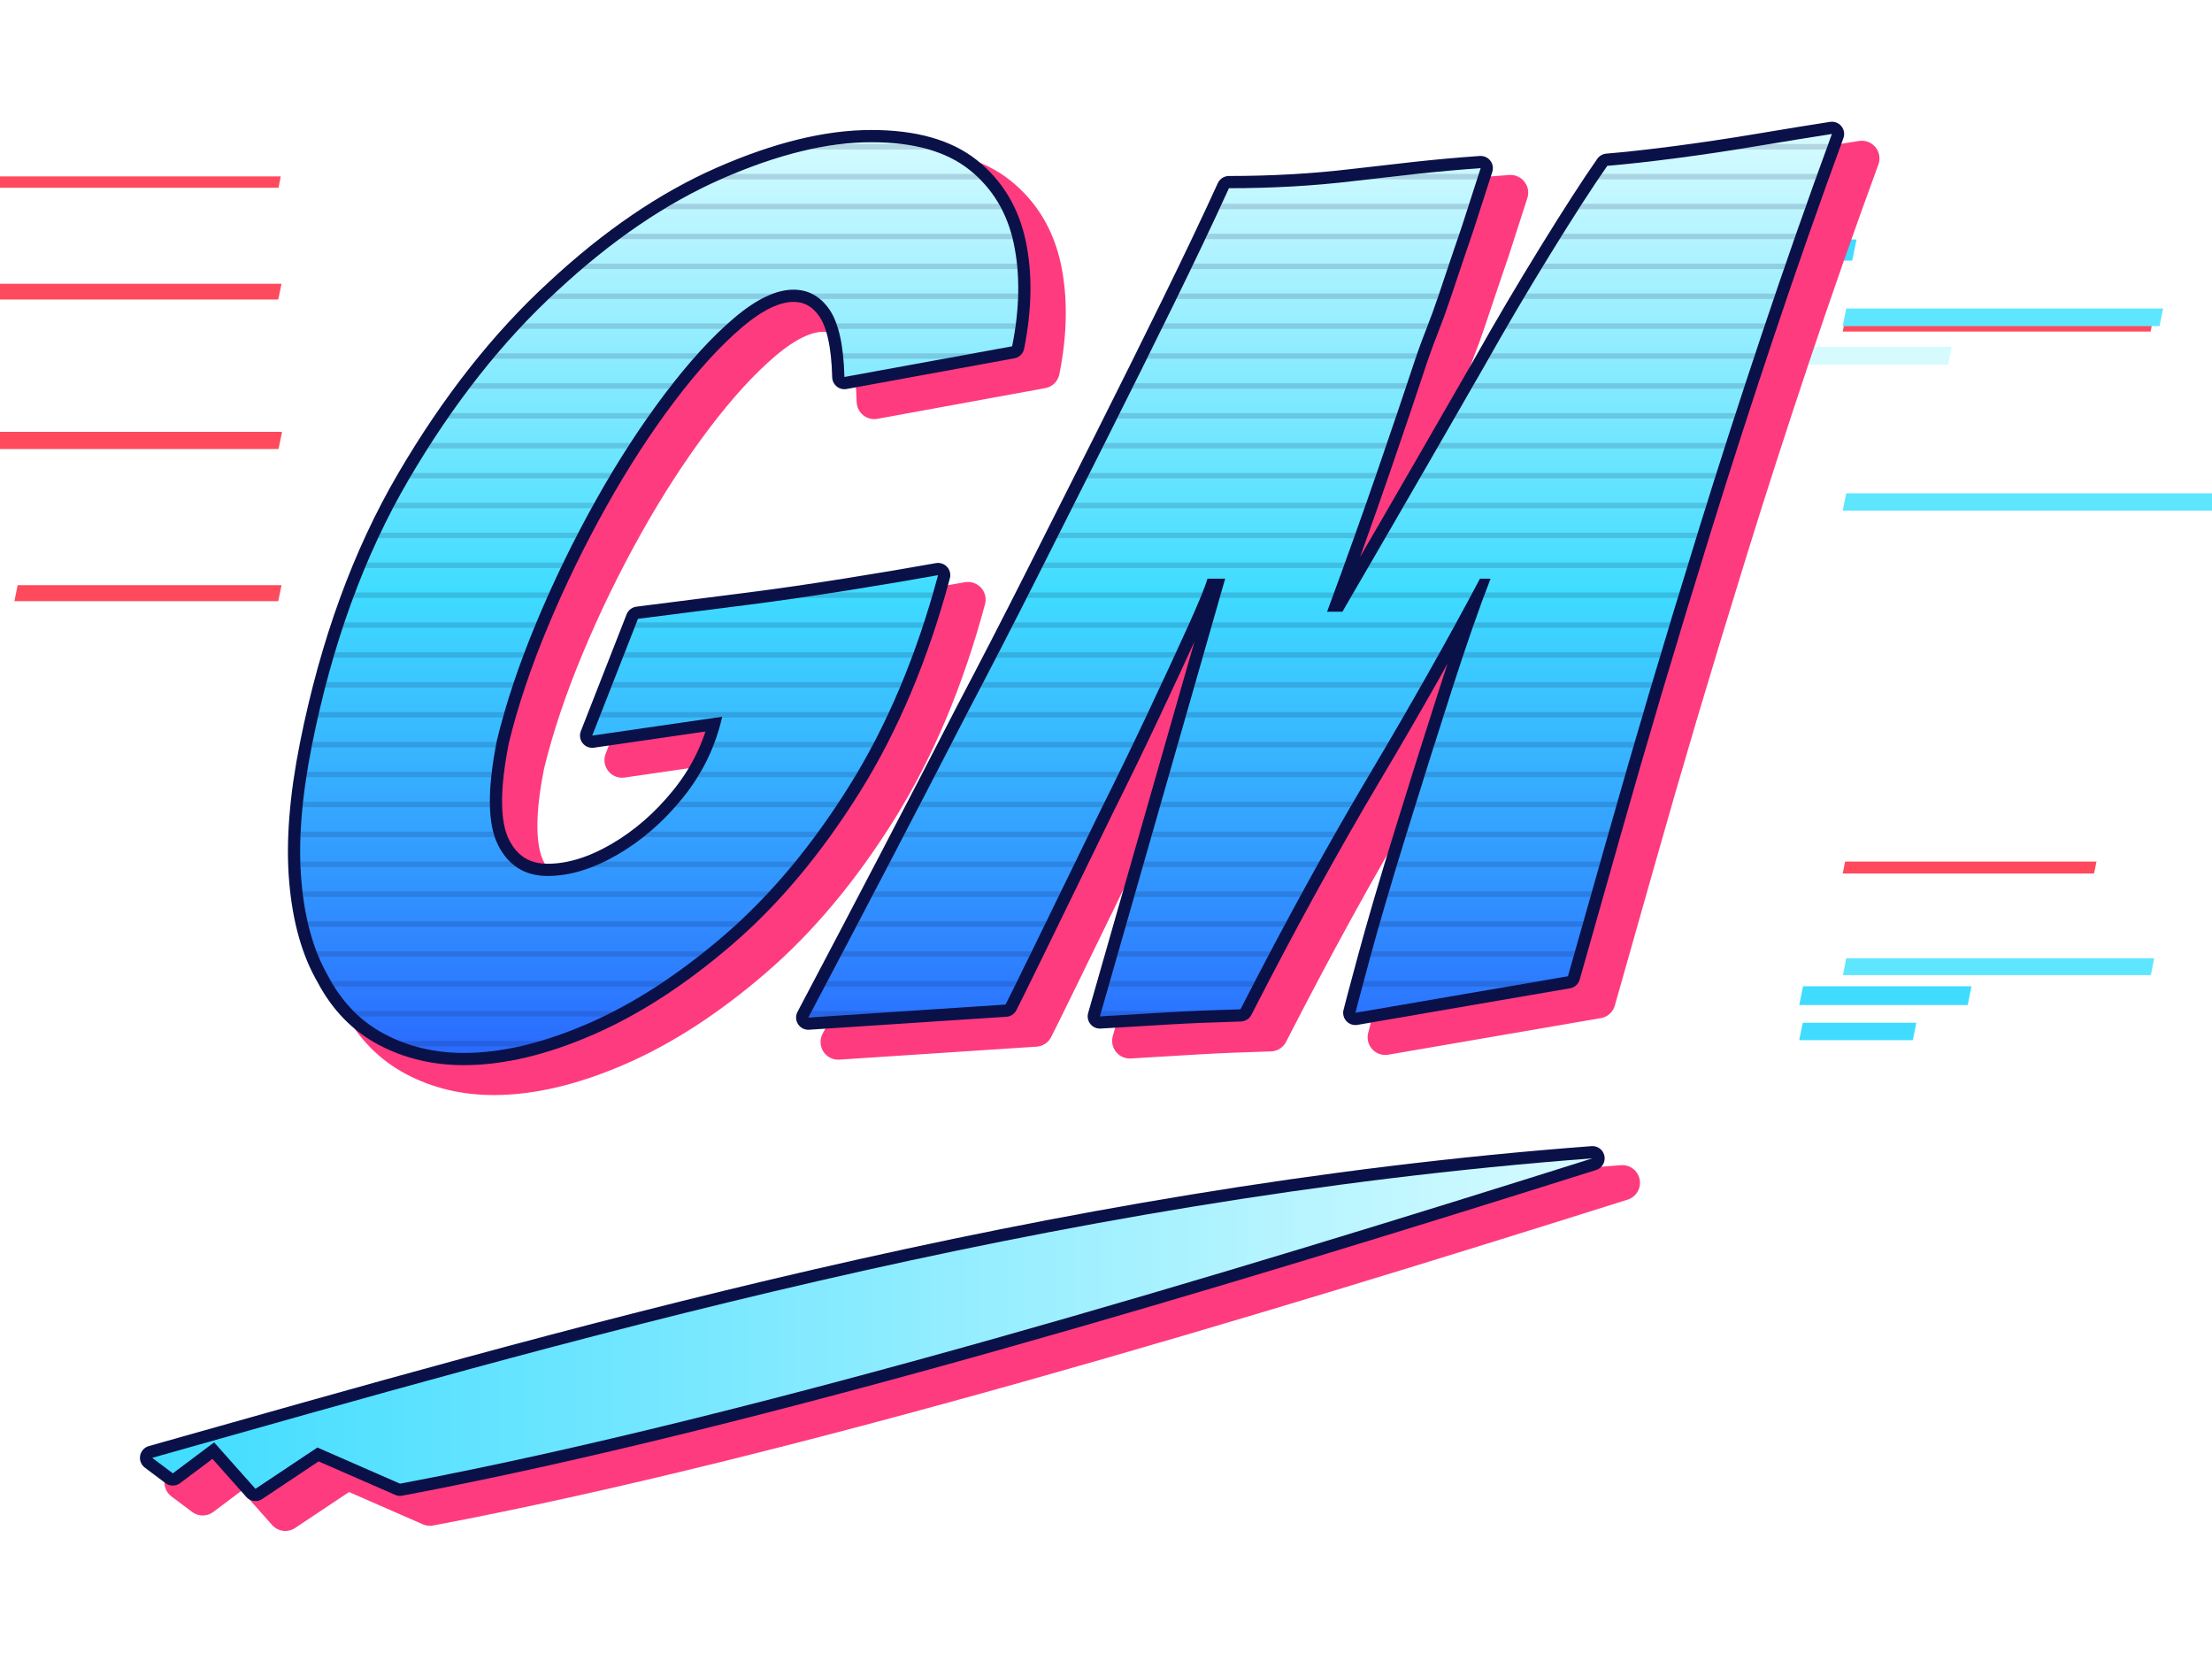
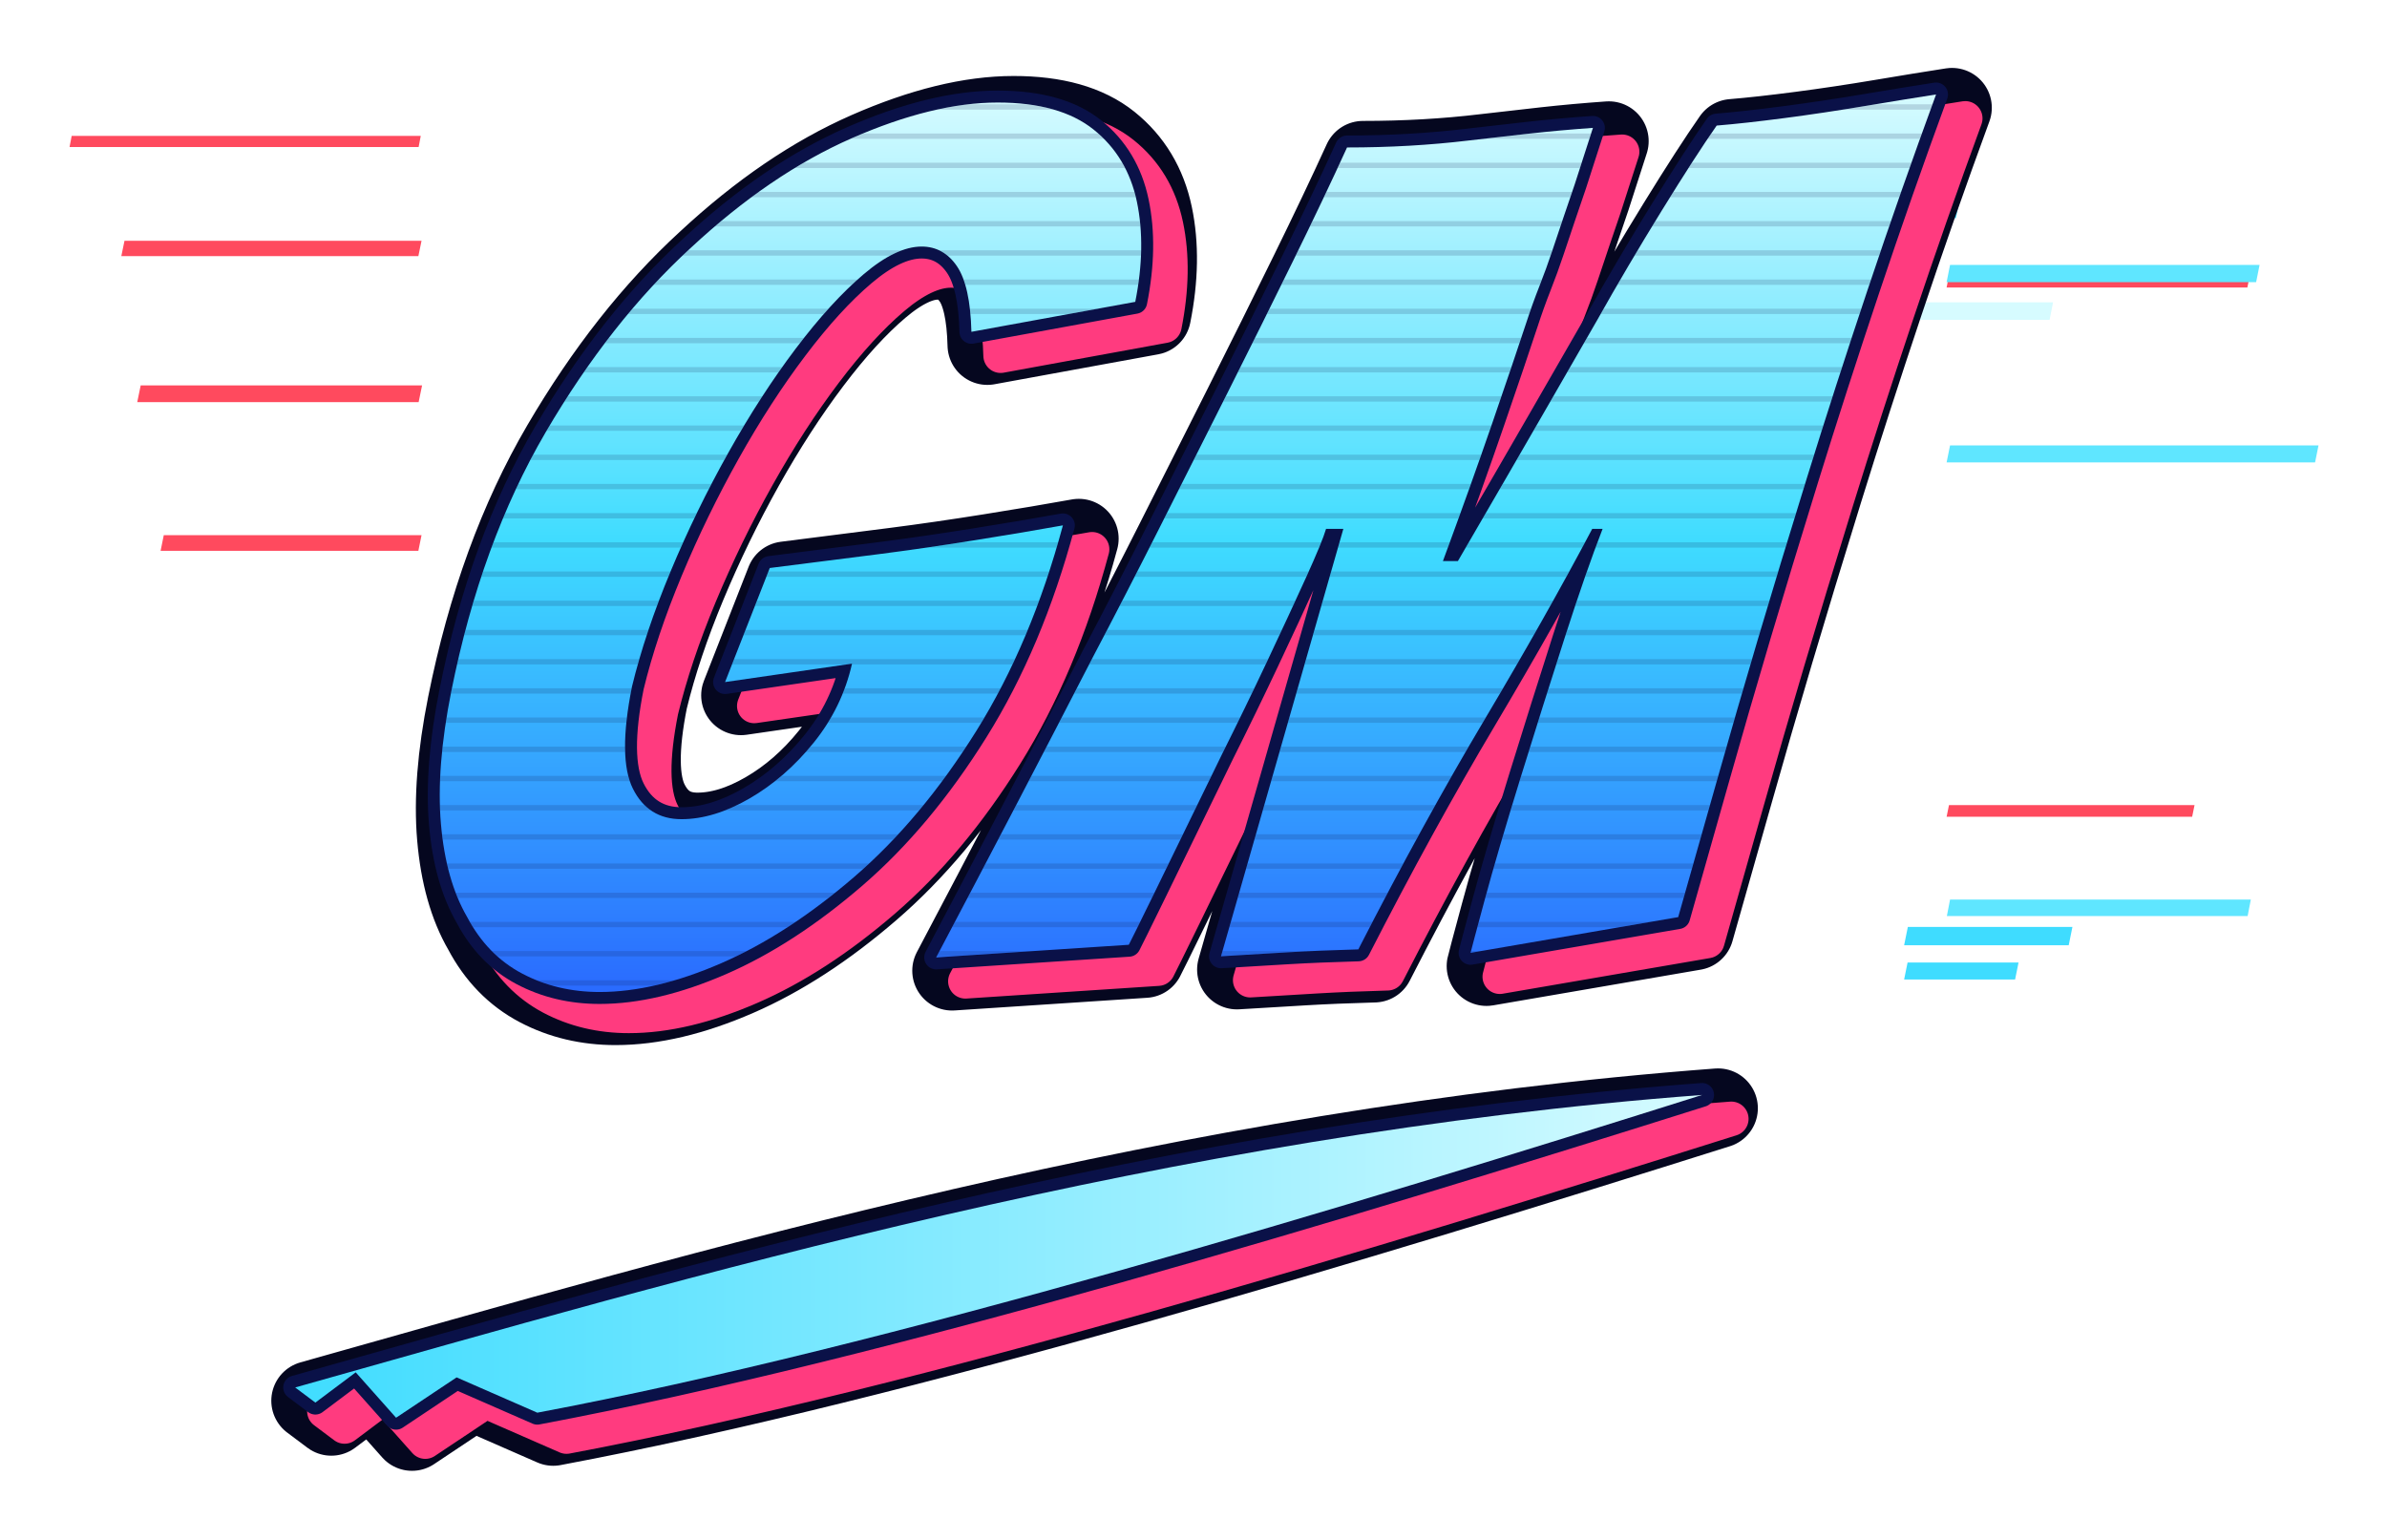
- <svg xmlns="http://www.w3.org/2000/svg" viewBox="54 23 814 611" role="img" aria-label="GameMaster">
+ <svg xmlns="http://www.w3.org/2000/svg" viewBox="-1.2 36.7 899.2 579.9" role="img" aria-label="GameMaster">
  <defs>
    <linearGradient id="gcos0" gradientUnits="userSpaceOnUse" x1="0" y1="72" x2="0" y2="410">
      <stop offset="0" stop-color="#d6fbff" />
      <stop offset=".5" stop-color="#3fdcff" />
      <stop offset="1" stop-color="#2a6bff" />
    </linearGradient>
    <linearGradient id="gscos" x1="0" x2="1">
      <stop offset="0" stop-color="#3fdcff" />
      <stop offset="1" stop-color="#d6fbff" />
    </linearGradient>
    <clipPath id="ccos">
      <path d="M224.711 410.417Q208.651 410.417 195.499 403.472Q182.347 396.528 174.795 382.204Q166.721 368.314 164.898 347.045Q163.075 325.776 168.805 297.129Q180.003 241.135 204.397 199.466Q228.791 157.796 259.088 130.017Q288.952 102.237 319.639 88.781Q350.327 75.326 374.634 75.326Q398.073 75.326 410.791 85.526Q423.509 95.726 427.068 112.654Q430.628 129.583 426.461 150.417L364.738 161.703Q364.304 144.341 359.269 136.962Q354.234 129.583 345.987 129.583Q336.437 129.583 324.154 140Q311.87 150.417 298.588 167.997Q285.306 185.576 273.152 207.279Q260.998 228.982 251.406 251.987Q241.813 274.992 236.865 295.392Q231.482 322.304 237.212 333.806Q242.942 345.309 255.529 345.309Q267.683 345.309 281.182 337.496Q294.681 329.683 305.359 316.444Q316.037 303.205 319.77 286.711L271.937 293.656L288.778 250.684L329.753 245.476Q346.681 243.306 365.736 240.267Q384.791 237.229 399.202 234.624Q387.309 278.898 366.561 312.104Q345.813 345.309 320.638 367.012Q295.462 388.715 270.504 399.566Q245.546 410.417 224.711 410.417Z M351.456 397.396Q382.187 339.232 410.574 284.107Q422.467 261.536 435.402 235.927Q448.337 210.317 461.316 184.491Q474.294 158.664 486.013 134.791Q497.733 110.918 506.24 92.254Q530.114 92.254 551.903 89.649Q563.015 88.347 574.778 87.045Q586.541 85.743 598.868 84.875L592.01 106.144Q589.927 112.22 587.8 118.514Q585.673 124.808 583.503 131.319Q581.332 137.83 578.684 144.558Q576.037 151.285 573.78 158.23Q569.352 171.686 561.062 195.776Q552.771 219.866 542.354 248.08H547.997Q567.182 215.092 579.813 193.172Q592.444 171.252 600.431 157.362Q611.89 136.962 624.738 116.127Q637.586 95.292 645.486 84.007Q656.077 83.139 671.008 81.185Q685.94 79.232 701.436 76.628Q716.932 74.023 728.13 72.287Q714.761 108.748 702.347 145.86Q689.933 182.972 679.516 216.611Q669.098 250.25 661.112 277.162Q653.125 304.073 645.703 330.334Q638.28 356.594 630.988 382.204L552.771 395.659Q552.945 394.791 557.98 376.127Q563.015 357.462 571.609 329.683Q580.204 301.903 588.234 276.945Q596.264 251.987 602.514 235.927H598.608Q581.159 268.915 557.937 307.98Q534.715 347.045 510.494 394.357Q495.215 394.791 484.234 395.442Q473.252 396.093 458.755 396.962L504.851 235.927H498.341Q496.952 240.701 490.745 254.374Q484.538 268.047 476.247 285.626Q467.957 303.205 459.275 320.568Q426.114 388.715 424.03 392.621Z" />
    </clipPath>
  </defs>
  <path d="M733.4 375.6h113.3l-1.2 6.2h-113.3z" fill="#5fe6ff" />
  <path d="M733.6 137.6h113.3l-1.5 7.4h-113.3z" fill="#ff4a5e" />
  <path d="M733.4 136.5h116.6l-1.3 6.5h-116.6z" fill="#5fe6ff" />
  <path d="M733.0 340.0h92.5l-0.9 4.4h-92.5z" fill="#ff4a5e" />
  <path d="M733.4 204.5h138.8l-1.3 6.4h-138.8z" fill="#5fe6ff" />
  <path d="M45.7 127.4h111.9l-1.2 5.8h-111.9z" fill="#ff4a5e" />
  <path d="M25.8 87.9h131.5l-0.8 4.2h-131.5z" fill="#ff4a5e" />
  <path d="M51.8 181.9h106.0l-1.3 6.3h-106.0z" fill="#ff4a5e" />
  <path d="M60.5 238.3h97.1l-1.2 5.9h-97.1z" fill="#ff4a5e" />
  <path d="M717.4 399.3h41.8l-1.3 6.4h-41.8z" fill="#3fdcff" />
  <path d="M717.4 150.6h54.8l-1.3 6.6h-54.8z" fill="#d6fbff" />
  <path d="M717.7 111.1h19.5l-1.6 7.8h-19.5z" fill="#3fdcff" />
  <path d="M717.5 385.9h62.0l-1.4 6.9h-62.0z" fill="#3fdcff" />
+   <g fill="#05071f" stroke="#05071f" stroke-width="30" stroke-linejoin="round" transform="translate(6 5)">
+     <path d="M224.711 410.417Q208.651 410.417 195.499 403.472Q182.347 396.528 174.795 382.204Q166.721 368.314 164.898 347.045Q163.075 325.776 168.805 297.129Q180.003 241.135 204.397 199.466Q228.791 157.796 259.088 130.017Q288.952 102.237 319.639 88.781Q350.327 75.326 374.634 75.326Q398.073 75.326 410.791 85.526Q423.509 95.726 427.068 112.654Q430.628 129.583 426.461 150.417L364.738 161.703Q364.304 144.341 359.269 136.962Q354.234 129.583 345.987 129.583Q336.437 129.583 324.154 140Q311.87 150.417 298.588 167.997Q285.306 185.576 273.152 207.279Q260.998 228.982 251.406 251.987Q241.813 274.992 236.865 295.392Q231.482 322.304 237.212 333.806Q242.942 345.309 255.529 345.309Q267.683 345.309 281.182 337.496Q294.681 329.683 305.359 316.444Q316.037 303.205 319.77 286.711L271.937 293.656L288.778 250.684L329.753 245.476Q346.681 243.306 365.736 240.267Q384.791 237.229 399.202 234.624Q387.309 278.898 366.561 312.104Q345.813 345.309 320.638 367.012Q295.462 388.715 270.504 399.566Q245.546 410.417 224.711 410.417Z M351.456 397.396Q382.187 339.232 410.574 284.107Q422.467 261.536 435.402 235.927Q448.337 210.317 461.316 184.491Q474.294 158.664 486.013 134.791Q497.733 110.918 506.24 92.254Q530.114 92.254 551.903 89.649Q563.015 88.347 574.778 87.045Q586.541 85.743 598.868 84.875L592.01 106.144Q589.927 112.22 587.8 118.514Q585.673 124.808 583.503 131.319Q581.332 137.83 578.684 144.558Q576.037 151.285 573.78 158.23Q569.352 171.686 561.062 195.776Q552.771 219.866 542.354 248.08H547.997Q567.182 215.092 579.813 193.172Q592.444 171.252 600.431 157.362Q611.89 136.962 624.738 116.127Q637.586 95.292 645.486 84.007Q656.077 83.139 671.008 81.185Q685.94 79.232 701.436 76.628Q716.932 74.023 728.13 72.287Q714.761 108.748 702.347 145.86Q689.933 182.972 679.516 216.611Q669.098 250.25 661.112 277.162Q653.125 304.073 645.703 330.334Q638.28 356.594 630.988 382.204L552.771 395.659Q552.945 394.791 557.98 376.127Q563.015 357.462 571.609 329.683Q580.204 301.903 588.234 276.945Q596.264 251.987 602.514 235.927H598.608Q581.159 268.915 557.937 307.98Q534.715 347.045 510.494 394.357Q495.215 394.791 484.234 395.442Q473.252 396.093 458.755 396.962L504.851 235.927H498.341Q496.952 240.701 490.745 254.374Q484.538 268.047 476.247 285.626Q467.957 303.205 459.275 320.568Q426.114 388.715 424.03 392.621Z" />
+     <path d="M110 559.4 C258.4 517.6 438.6 464.4 640 449.2 C507.5 491.0 332.6 544.2 201.2 568.9 L170.8 555.6 L148.0 570.8 L132.8 553.7 L117.6 565.1Z" />
+   </g>
  <g fill="#ff3b7f" stroke="#ff3b7f" stroke-width="13" stroke-linejoin="round" transform="translate(11 9)">
    <path d="M224.711 410.417Q208.651 410.417 195.499 403.472Q182.347 396.528 174.795 382.204Q166.721 368.314 164.898 347.045Q163.075 325.776 168.805 297.129Q180.003 241.135 204.397 199.466Q228.791 157.796 259.088 130.017Q288.952 102.237 319.639 88.781Q350.327 75.326 374.634 75.326Q398.073 75.326 410.791 85.526Q423.509 95.726 427.068 112.654Q430.628 129.583 426.461 150.417L364.738 161.703Q364.304 144.341 359.269 136.962Q354.234 129.583 345.987 129.583Q336.437 129.583 324.154 140Q311.87 150.417 298.588 167.997Q285.306 185.576 273.152 207.279Q260.998 228.982 251.406 251.987Q241.813 274.992 236.865 295.392Q231.482 322.304 237.212 333.806Q242.942 345.309 255.529 345.309Q267.683 345.309 281.182 337.496Q294.681 329.683 305.359 316.444Q316.037 303.205 319.77 286.711L271.937 293.656L288.778 250.684L329.753 245.476Q346.681 243.306 365.736 240.267Q384.791 237.229 399.202 234.624Q387.309 278.898 366.561 312.104Q345.813 345.309 320.638 367.012Q295.462 388.715 270.504 399.566Q245.546 410.417 224.711 410.417Z M351.456 397.396Q382.187 339.232 410.574 284.107Q422.467 261.536 435.402 235.927Q448.337 210.317 461.316 184.491Q474.294 158.664 486.013 134.791Q497.733 110.918 506.24 92.254Q530.114 92.254 551.903 89.649Q563.015 88.347 574.778 87.045Q586.541 85.743 598.868 84.875L592.01 106.144Q589.927 112.22 587.8 118.514Q585.673 124.808 583.503 131.319Q581.332 137.83 578.684 144.558Q576.037 151.285 573.78 158.23Q569.352 171.686 561.062 195.776Q552.771 219.866 542.354 248.08H547.997Q567.182 215.092 579.813 193.172Q592.444 171.252 600.431 157.362Q611.89 136.962 624.738 116.127Q637.586 95.292 645.486 84.007Q656.077 83.139 671.008 81.185Q685.94 79.232 701.436 76.628Q716.932 74.023 728.13 72.287Q714.761 108.748 702.347 145.86Q689.933 182.972 679.516 216.611Q669.098 250.25 661.112 277.162Q653.125 304.073 645.703 330.334Q638.28 356.594 630.988 382.204L552.771 395.659Q552.945 394.791 557.98 376.127Q563.015 357.462 571.609 329.683Q580.204 301.903 588.234 276.945Q596.264 251.987 602.514 235.927H598.608Q581.159 268.915 557.937 307.98Q534.715 347.045 510.494 394.357Q495.215 394.791 484.234 395.442Q473.252 396.093 458.755 396.962L504.851 235.927H498.341Q496.952 240.701 490.745 254.374Q484.538 268.047 476.247 285.626Q467.957 303.205 459.275 320.568Q426.114 388.715 424.03 392.621Z" />
    <path d="M110 559.4 C258.4 517.6 438.6 464.4 640 449.2 C507.5 491.0 332.6 544.2 201.2 568.9 L170.8 555.6 L148.0 570.8 L132.8 553.7 L117.6 565.1Z" />
  </g>
  <g fill="#0a1148" stroke="#0a1148" stroke-width="9" stroke-linejoin="round">
    <path d="M224.711 410.417Q208.651 410.417 195.499 403.472Q182.347 396.528 174.795 382.204Q166.721 368.314 164.898 347.045Q163.075 325.776 168.805 297.129Q180.003 241.135 204.397 199.466Q228.791 157.796 259.088 130.017Q288.952 102.237 319.639 88.781Q350.327 75.326 374.634 75.326Q398.073 75.326 410.791 85.526Q423.509 95.726 427.068 112.654Q430.628 129.583 426.461 150.417L364.738 161.703Q364.304 144.341 359.269 136.962Q354.234 129.583 345.987 129.583Q336.437 129.583 324.154 140Q311.87 150.417 298.588 167.997Q285.306 185.576 273.152 207.279Q260.998 228.982 251.406 251.987Q241.813 274.992 236.865 295.392Q231.482 322.304 237.212 333.806Q242.942 345.309 255.529 345.309Q267.683 345.309 281.182 337.496Q294.681 329.683 305.359 316.444Q316.037 303.205 319.77 286.711L271.937 293.656L288.778 250.684L329.753 245.476Q346.681 243.306 365.736 240.267Q384.791 237.229 399.202 234.624Q387.309 278.898 366.561 312.104Q345.813 345.309 320.638 367.012Q295.462 388.715 270.504 399.566Q245.546 410.417 224.711 410.417Z M351.456 397.396Q382.187 339.232 410.574 284.107Q422.467 261.536 435.402 235.927Q448.337 210.317 461.316 184.491Q474.294 158.664 486.013 134.791Q497.733 110.918 506.24 92.254Q530.114 92.254 551.903 89.649Q563.015 88.347 574.778 87.045Q586.541 85.743 598.868 84.875L592.01 106.144Q589.927 112.22 587.8 118.514Q585.673 124.808 583.503 131.319Q581.332 137.83 578.684 144.558Q576.037 151.285 573.78 158.23Q569.352 171.686 561.062 195.776Q552.771 219.866 542.354 248.08H547.997Q567.182 215.092 579.813 193.172Q592.444 171.252 600.431 157.362Q611.89 136.962 624.738 116.127Q637.586 95.292 645.486 84.007Q656.077 83.139 671.008 81.185Q685.94 79.232 701.436 76.628Q716.932 74.023 728.13 72.287Q714.761 108.748 702.347 145.86Q689.933 182.972 679.516 216.611Q669.098 250.25 661.112 277.162Q653.125 304.073 645.703 330.334Q638.28 356.594 630.988 382.204L552.771 395.659Q552.945 394.791 557.98 376.127Q563.015 357.462 571.609 329.683Q580.204 301.903 588.234 276.945Q596.264 251.987 602.514 235.927H598.608Q581.159 268.915 557.937 307.98Q534.715 347.045 510.494 394.357Q495.215 394.791 484.234 395.442Q473.252 396.093 458.755 396.962L504.851 235.927H498.341Q496.952 240.701 490.745 254.374Q484.538 268.047 476.247 285.626Q467.957 303.205 459.275 320.568Q426.114 388.715 424.03 392.621Z" />
    <path d="M110 559.4 C258.4 517.6 438.6 464.4 640 449.2 C507.5 491.0 332.6 544.2 201.2 568.9 L170.8 555.6 L148.0 570.8 L132.8 553.7 L117.6 565.1Z" />
  </g>
  <path d="M224.711 410.417Q208.651 410.417 195.499 403.472Q182.347 396.528 174.795 382.204Q166.721 368.314 164.898 347.045Q163.075 325.776 168.805 297.129Q180.003 241.135 204.397 199.466Q228.791 157.796 259.088 130.017Q288.952 102.237 319.639 88.781Q350.327 75.326 374.634 75.326Q398.073 75.326 410.791 85.526Q423.509 95.726 427.068 112.654Q430.628 129.583 426.461 150.417L364.738 161.703Q364.304 144.341 359.269 136.962Q354.234 129.583 345.987 129.583Q336.437 129.583 324.154 140Q311.87 150.417 298.588 167.997Q285.306 185.576 273.152 207.279Q260.998 228.982 251.406 251.987Q241.813 274.992 236.865 295.392Q231.482 322.304 237.212 333.806Q242.942 345.309 255.529 345.309Q267.683 345.309 281.182 337.496Q294.681 329.683 305.359 316.444Q316.037 303.205 319.77 286.711L271.937 293.656L288.778 250.684L329.753 245.476Q346.681 243.306 365.736 240.267Q384.791 237.229 399.202 234.624Q387.309 278.898 366.561 312.104Q345.813 345.309 320.638 367.012Q295.462 388.715 270.504 399.566Q245.546 410.417 224.711 410.417Z M351.456 397.396Q382.187 339.232 410.574 284.107Q422.467 261.536 435.402 235.927Q448.337 210.317 461.316 184.491Q474.294 158.664 486.013 134.791Q497.733 110.918 506.24 92.254Q530.114 92.254 551.903 89.649Q563.015 88.347 574.778 87.045Q586.541 85.743 598.868 84.875L592.01 106.144Q589.927 112.22 587.8 118.514Q585.673 124.808 583.503 131.319Q581.332 137.83 578.684 144.558Q576.037 151.285 573.78 158.23Q569.352 171.686 561.062 195.776Q552.771 219.866 542.354 248.08H547.997Q567.182 215.092 579.813 193.172Q592.444 171.252 600.431 157.362Q611.89 136.962 624.738 116.127Q637.586 95.292 645.486 84.007Q656.077 83.139 671.008 81.185Q685.94 79.232 701.436 76.628Q716.932 74.023 728.13 72.287Q714.761 108.748 702.347 145.86Q689.933 182.972 679.516 216.611Q669.098 250.25 661.112 277.162Q653.125 304.073 645.703 330.334Q638.28 356.594 630.988 382.204L552.771 395.659Q552.945 394.791 557.98 376.127Q563.015 357.462 571.609 329.683Q580.204 301.903 588.234 276.945Q596.264 251.987 602.514 235.927H598.608Q581.159 268.915 557.937 307.98Q534.715 347.045 510.494 394.357Q495.215 394.791 484.234 395.442Q473.252 396.093 458.755 396.962L504.851 235.927H498.341Q496.952 240.701 490.745 254.374Q484.538 268.047 476.247 285.626Q467.957 303.205 459.275 320.568Q426.114 388.715 424.03 392.621Z" fill="url(#gcos0)" />
  <path d="M110 559.4 C258.4 517.6 438.6 464.4 640 449.2 C507.5 491.0 332.6 544.2 201.2 568.9 L170.8 555.6 L148.0 570.8 L132.8 553.7 L117.6 565.1Z" fill="url(#gscos)" />
  <g clip-path="url(#ccos)" opacity=".16" stroke="#0a1148" stroke-width="2">
    <path d="M0 0H2000" />
    <path d="M0 11H2000" />
    <path d="M0 22H2000" />
    <path d="M0 33H2000" />
    <path d="M0 44H2000" />
    <path d="M0 55H2000" />
    <path d="M0 66H2000" />
    <path d="M0 77H2000" />
    <path d="M0 88H2000" />
    <path d="M0 99H2000" />
    <path d="M0 110H2000" />
    <path d="M0 121H2000" />
    <path d="M0 132H2000" />
    <path d="M0 143H2000" />
    <path d="M0 154H2000" />
    <path d="M0 165H2000" />
    <path d="M0 176H2000" />
    <path d="M0 187H2000" />
    <path d="M0 198H2000" />
    <path d="M0 209H2000" />
    <path d="M0 220H2000" />
    <path d="M0 231H2000" />
    <path d="M0 242H2000" />
    <path d="M0 253H2000" />
    <path d="M0 264H2000" />
    <path d="M0 275H2000" />
    <path d="M0 286H2000" />
    <path d="M0 297H2000" />
    <path d="M0 308H2000" />
    <path d="M0 319H2000" />
    <path d="M0 330H2000" />
    <path d="M0 341H2000" />
    <path d="M0 352H2000" />
    <path d="M0 363H2000" />
    <path d="M0 374H2000" />
    <path d="M0 385H2000" />
    <path d="M0 396H2000" />
    <path d="M0 407H2000" />
    <path d="M0 418H2000" />
    <path d="M0 429H2000" />
    <path d="M0 440H2000" />
    <path d="M0 451H2000" />
    <path d="M0 462H2000" />
    <path d="M0 473H2000" />
    <path d="M0 484H2000" />
    <path d="M0 495H2000" />
    <path d="M0 506H2000" />
    <path d="M0 517H2000" />
    <path d="M0 528H2000" />
    <path d="M0 539H2000" />
    <path d="M0 550H2000" />
    <path d="M0 561H2000" />
    <path d="M0 572H2000" />
    <path d="M0 583H2000" />
    <path d="M0 594H2000" />
    <path d="M0 605H2000" />
    <path d="M0 616H2000" />
    <path d="M0 627H2000" />
    <path d="M0 638H2000" />
    <path d="M0 649H2000" />
    <path d="M0 660H2000" />
    <path d="M0 671H2000" />
    <path d="M0 682H2000" />
    <path d="M0 693H2000" />
    <path d="M0 704H2000" />
    <path d="M0 715H2000" />
    <path d="M0 726H2000" />
    <path d="M0 737H2000" />
    <path d="M0 748H2000" />
    <path d="M0 759H2000" />
    <path d="M0 770H2000" />
    <path d="M0 781H2000" />
    <path d="M0 792H2000" />
    <path d="M0 803H2000" />
    <path d="M0 814H2000" />
    <path d="M0 825H2000" />
    <path d="M0 836H2000" />
    <path d="M0 847H2000" />
    <path d="M0 858H2000" />
    <path d="M0 869H2000" />
    <path d="M0 880H2000" />
    <path d="M0 891H2000" />
    <path d="M0 902H2000" />
    <path d="M0 913H2000" />
    <path d="M0 924H2000" />
    <path d="M0 935H2000" />
    <path d="M0 946H2000" />
    <path d="M0 957H2000" />
    <path d="M0 968H2000" />
    <path d="M0 979H2000" />
    <path d="M0 990H2000" />
  </g>
</svg>
